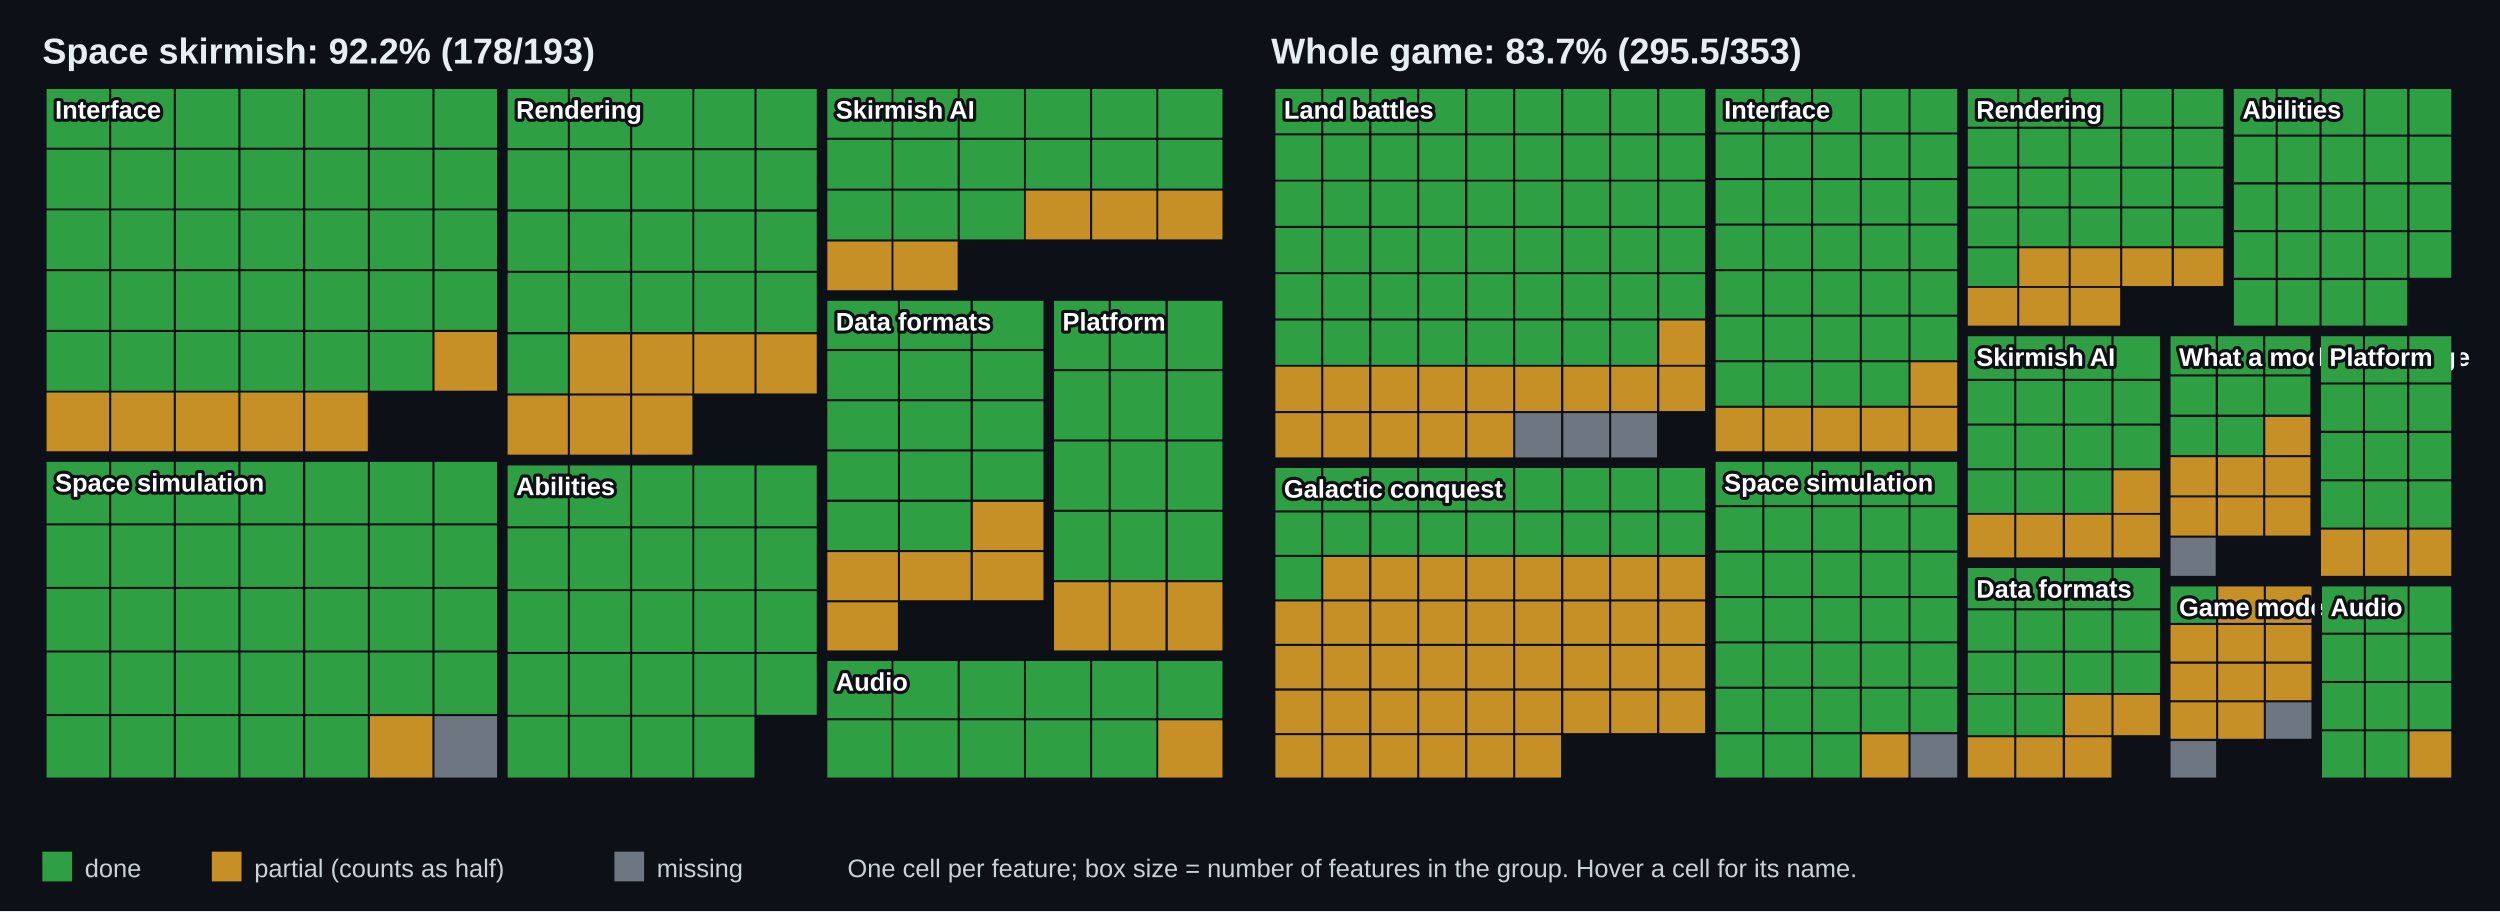
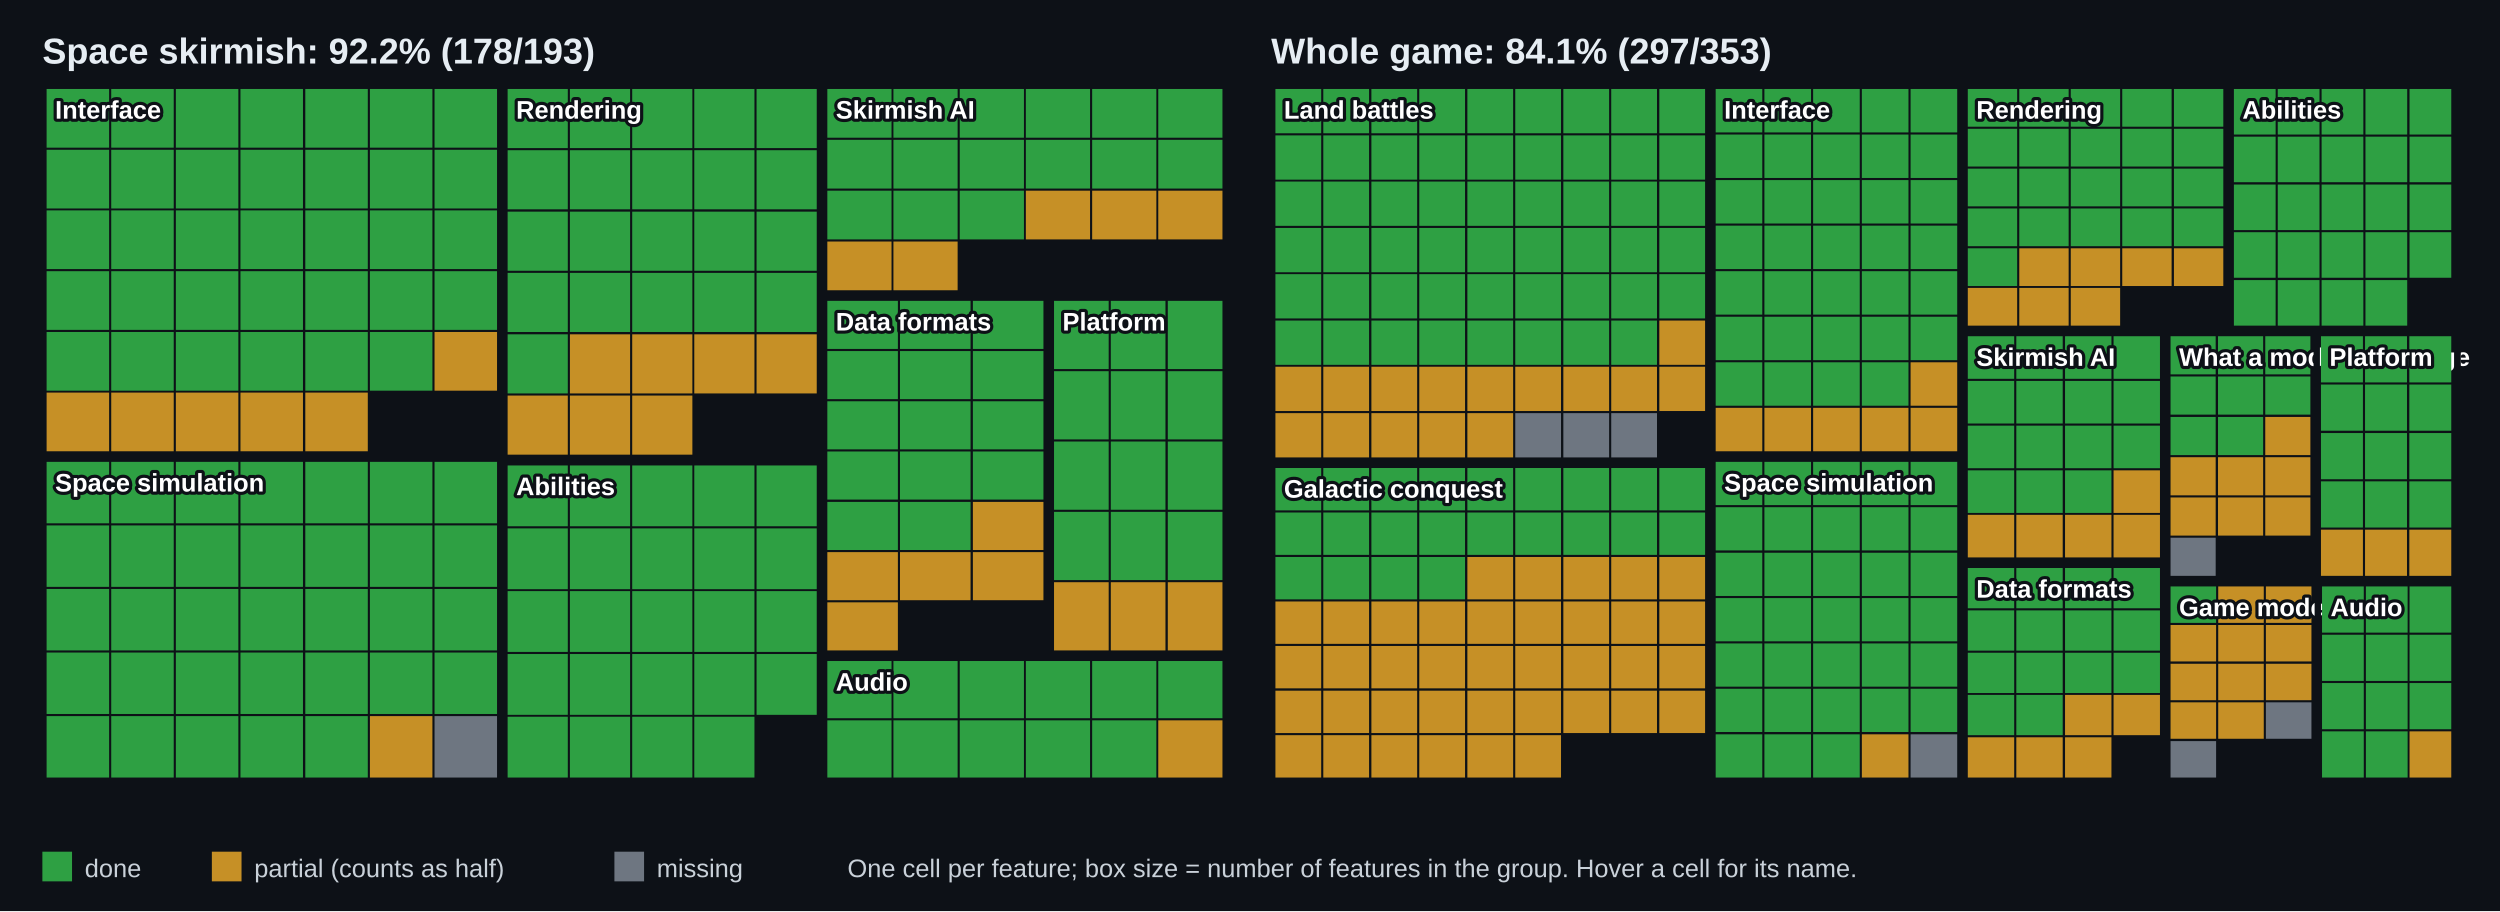
<svg xmlns="http://www.w3.org/2000/svg" viewBox="0 0 1180 430" width="1180" height="430" font-family="Segoe UI, Arial, sans-serif">
  <style>.title{font-size:17px;font-weight:700;fill:#e6edf3}.lab{font-size:12px;font-weight:700;fill:#fff}.lab.bg{stroke:#0d1117;stroke-width:3px;stroke-linejoin:round}.key{font-size:12px;fill:#c9d1d9}</style>
  <rect width="1180" height="430" fill="#0d1117" />
  <text x="20" y="30" class="title">Space skirmish: 92.2% (178/193)</text>
  <rect x="20" y="40" width="560" height="330" fill="#0d1117" />
  <rect x="22.0" y="42.0" width="29.5" height="27.7" fill="#2ea043" />
  <rect x="52.5" y="42.0" width="29.5" height="27.7" fill="#2ea043" />
  <rect x="83.0" y="42.0" width="29.5" height="27.7" fill="#2ea043" />
  <rect x="113.5" y="42.0" width="29.5" height="27.7" fill="#2ea043" />
  <rect x="144.1" y="42.0" width="29.5" height="27.7" fill="#2ea043" />
  <rect x="174.6" y="42.0" width="29.5" height="27.7" fill="#2ea043" />
  <rect x="205.1" y="42.0" width="29.5" height="27.7" fill="#2ea043" />
  <rect x="22.0" y="70.7" width="29.5" height="27.7" fill="#2ea043" />
  <rect x="52.5" y="70.7" width="29.5" height="27.7" fill="#2ea043" />
  <rect x="83.0" y="70.7" width="29.5" height="27.7" fill="#2ea043" />
  <rect x="113.5" y="70.7" width="29.5" height="27.7" fill="#2ea043" />
  <rect x="144.1" y="70.7" width="29.5" height="27.7" fill="#2ea043" />
  <rect x="174.6" y="70.7" width="29.5" height="27.7" fill="#2ea043" />
  <rect x="205.1" y="70.7" width="29.5" height="27.7" fill="#2ea043" />
  <rect x="22.0" y="99.3" width="29.5" height="27.7" fill="#2ea043" />
  <rect x="52.5" y="99.3" width="29.5" height="27.7" fill="#2ea043" />
  <rect x="83.0" y="99.3" width="29.5" height="27.7" fill="#2ea043" />
  <rect x="113.5" y="99.3" width="29.5" height="27.7" fill="#2ea043" />
  <rect x="144.1" y="99.3" width="29.5" height="27.7" fill="#2ea043" />
  <rect x="174.6" y="99.3" width="29.5" height="27.7" fill="#2ea043" />
  <rect x="205.1" y="99.3" width="29.5" height="27.7" fill="#2ea043" />
  <rect x="22.0" y="128.0" width="29.5" height="27.7" fill="#2ea043" />
  <rect x="52.5" y="128.0" width="29.5" height="27.7" fill="#2ea043" />
  <rect x="83.0" y="128.0" width="29.5" height="27.7" fill="#2ea043" />
  <rect x="113.5" y="128.0" width="29.5" height="27.7" fill="#2ea043" />
  <rect x="144.1" y="128.0" width="29.5" height="27.7" fill="#2ea043" />
  <rect x="174.6" y="128.0" width="29.5" height="27.7" fill="#2ea043" />
  <rect x="205.1" y="128.0" width="29.5" height="27.7" fill="#2ea043" />
  <rect x="22.0" y="156.7" width="29.5" height="27.7" fill="#2ea043" />
  <rect x="52.5" y="156.7" width="29.5" height="27.7" fill="#2ea043" />
  <rect x="83.0" y="156.7" width="29.5" height="27.7" fill="#2ea043" />
  <rect x="113.5" y="156.7" width="29.5" height="27.7" fill="#2ea043" />
  <rect x="144.1" y="156.7" width="29.5" height="27.7" fill="#2ea043" />
  <rect x="174.6" y="156.7" width="29.5" height="27.7" fill="#2ea043" />
  <rect x="205.1" y="156.7" width="29.5" height="27.7" fill="#c69026" />
  <rect x="22.0" y="185.3" width="29.5" height="27.7" fill="#c69026" />
  <rect x="52.5" y="185.3" width="29.5" height="27.7" fill="#c69026" />
  <rect x="83.0" y="185.3" width="29.5" height="27.7" fill="#c69026" />
  <rect x="113.5" y="185.3" width="29.5" height="27.7" fill="#c69026" />
  <rect x="144.1" y="185.3" width="29.5" height="27.7" fill="#c69026" />
  <rect x="20.0" y="40.0" width="217.6" height="176.0" fill="none" stroke="#0d1117" stroke-width="3" />
  <text x="26.0" y="56.0" class="lab bg">Interface</text>
  <text x="26.0" y="56.0" class="lab">Interface</text>
  <rect x="22.0" y="218.0" width="29.5" height="29.0" fill="#2ea043" />
  <rect x="52.5" y="218.0" width="29.5" height="29.0" fill="#2ea043" />
  <rect x="83.0" y="218.0" width="29.5" height="29.0" fill="#2ea043" />
  <rect x="113.5" y="218.0" width="29.5" height="29.0" fill="#2ea043" />
  <rect x="144.1" y="218.0" width="29.5" height="29.0" fill="#2ea043" />
  <rect x="174.6" y="218.0" width="29.5" height="29.0" fill="#2ea043" />
  <rect x="205.1" y="218.0" width="29.5" height="29.0" fill="#2ea043" />
  <rect x="22.0" y="248.0" width="29.5" height="29.0" fill="#2ea043" />
  <rect x="52.5" y="248.0" width="29.5" height="29.0" fill="#2ea043" />
  <rect x="83.0" y="248.0" width="29.5" height="29.0" fill="#2ea043" />
  <rect x="113.5" y="248.0" width="29.5" height="29.0" fill="#2ea043" />
  <rect x="144.1" y="248.0" width="29.5" height="29.0" fill="#2ea043" />
  <rect x="174.6" y="248.0" width="29.5" height="29.0" fill="#2ea043" />
  <rect x="205.1" y="248.0" width="29.5" height="29.0" fill="#2ea043" />
  <rect x="22.0" y="278.0" width="29.5" height="29.0" fill="#2ea043" />
  <rect x="52.5" y="278.0" width="29.5" height="29.0" fill="#2ea043" />
  <rect x="83.0" y="278.0" width="29.5" height="29.0" fill="#2ea043" />
  <rect x="113.5" y="278.0" width="29.5" height="29.0" fill="#2ea043" />
  <rect x="144.1" y="278.0" width="29.5" height="29.0" fill="#2ea043" />
  <rect x="174.6" y="278.0" width="29.5" height="29.0" fill="#2ea043" />
  <rect x="205.1" y="278.0" width="29.5" height="29.0" fill="#2ea043" />
  <rect x="22.0" y="308.0" width="29.5" height="29.0" fill="#2ea043" />
  <rect x="52.5" y="308.0" width="29.5" height="29.0" fill="#2ea043" />
  <rect x="83.0" y="308.0" width="29.5" height="29.0" fill="#2ea043" />
  <rect x="113.5" y="308.0" width="29.5" height="29.0" fill="#2ea043" />
  <rect x="144.1" y="308.0" width="29.5" height="29.0" fill="#2ea043" />
  <rect x="174.6" y="308.0" width="29.5" height="29.0" fill="#2ea043" />
  <rect x="205.1" y="308.0" width="29.5" height="29.0" fill="#2ea043" />
  <rect x="22.0" y="338.0" width="29.5" height="29.0" fill="#2ea043" />
  <rect x="52.5" y="338.0" width="29.5" height="29.0" fill="#2ea043" />
  <rect x="83.0" y="338.0" width="29.5" height="29.0" fill="#2ea043" />
  <rect x="113.5" y="338.0" width="29.5" height="29.0" fill="#2ea043" />
  <rect x="144.1" y="338.0" width="29.5" height="29.0" fill="#2ea043" />
  <rect x="174.6" y="338.0" width="29.5" height="29.0" fill="#c69026" />
  <rect x="205.1" y="338.0" width="29.5" height="29.0" fill="#6e7681" />
  <rect x="20.0" y="216.0" width="217.6" height="154.0" fill="none" stroke="#0d1117" stroke-width="3" />
  <text x="26.0" y="232.0" class="lab bg">Space simulation</text>
  <text x="26.0" y="232.0" class="lab">Space simulation</text>
  <rect x="239.6" y="42.0" width="28.4" height="27.9" fill="#2ea043" />
  <rect x="269.0" y="42.0" width="28.4" height="27.9" fill="#2ea043" />
  <rect x="298.4" y="42.0" width="28.4" height="27.9" fill="#2ea043" />
  <rect x="327.7" y="42.0" width="28.4" height="27.9" fill="#2ea043" />
  <rect x="357.1" y="42.0" width="28.4" height="27.9" fill="#2ea043" />
  <rect x="239.6" y="70.9" width="28.4" height="27.9" fill="#2ea043" />
  <rect x="269.0" y="70.9" width="28.4" height="27.9" fill="#2ea043" />
  <rect x="298.4" y="70.9" width="28.4" height="27.9" fill="#2ea043" />
  <rect x="327.7" y="70.9" width="28.4" height="27.9" fill="#2ea043" />
  <rect x="357.1" y="70.9" width="28.4" height="27.9" fill="#2ea043" />
  <rect x="239.6" y="99.9" width="28.4" height="27.9" fill="#2ea043" />
  <rect x="269.0" y="99.9" width="28.4" height="27.9" fill="#2ea043" />
  <rect x="298.4" y="99.9" width="28.4" height="27.9" fill="#2ea043" />
  <rect x="327.7" y="99.9" width="28.4" height="27.9" fill="#2ea043" />
  <rect x="357.1" y="99.9" width="28.4" height="27.9" fill="#2ea043" />
  <rect x="239.6" y="128.8" width="28.4" height="27.9" fill="#2ea043" />
  <rect x="269.0" y="128.8" width="28.4" height="27.9" fill="#2ea043" />
  <rect x="298.4" y="128.8" width="28.4" height="27.9" fill="#2ea043" />
  <rect x="327.7" y="128.8" width="28.4" height="27.9" fill="#2ea043" />
  <rect x="357.1" y="128.8" width="28.4" height="27.9" fill="#2ea043" />
  <rect x="239.6" y="157.8" width="28.4" height="27.9" fill="#2ea043" />
  <rect x="269.0" y="157.8" width="28.4" height="27.9" fill="#c69026" />
  <rect x="298.4" y="157.8" width="28.4" height="27.9" fill="#c69026" />
  <rect x="327.7" y="157.8" width="28.4" height="27.9" fill="#c69026" />
  <rect x="357.1" y="157.8" width="28.4" height="27.9" fill="#c69026" />
  <rect x="239.6" y="186.7" width="28.4" height="27.9" fill="#c69026" />
  <rect x="269.0" y="186.7" width="28.4" height="27.9" fill="#c69026" />
  <rect x="298.4" y="186.7" width="28.4" height="27.9" fill="#c69026" />
  <rect x="237.6" y="40.0" width="150.9" height="177.7" fill="none" stroke="#0d1117" stroke-width="3" />
  <text x="243.6" y="56.0" class="lab bg">Rendering</text>
  <text x="243.6" y="56.0" class="lab">Rendering</text>
  <rect x="239.6" y="219.7" width="28.4" height="28.7" fill="#2ea043" />
  <rect x="269.0" y="219.7" width="28.4" height="28.7" fill="#2ea043" />
  <rect x="298.4" y="219.7" width="28.4" height="28.7" fill="#2ea043" />
  <rect x="327.7" y="219.7" width="28.4" height="28.7" fill="#2ea043" />
  <rect x="357.1" y="219.7" width="28.4" height="28.7" fill="#2ea043" />
  <rect x="239.6" y="249.4" width="28.4" height="28.7" fill="#2ea043" />
  <rect x="269.0" y="249.4" width="28.4" height="28.7" fill="#2ea043" />
  <rect x="298.4" y="249.4" width="28.4" height="28.7" fill="#2ea043" />
  <rect x="327.7" y="249.4" width="28.4" height="28.7" fill="#2ea043" />
  <rect x="357.1" y="249.4" width="28.4" height="28.7" fill="#2ea043" />
  <rect x="239.6" y="279.0" width="28.4" height="28.7" fill="#2ea043" />
  <rect x="269.0" y="279.0" width="28.4" height="28.7" fill="#2ea043" />
  <rect x="298.4" y="279.0" width="28.4" height="28.7" fill="#2ea043" />
  <rect x="327.7" y="279.0" width="28.4" height="28.7" fill="#2ea043" />
  <rect x="357.1" y="279.0" width="28.4" height="28.7" fill="#2ea043" />
  <rect x="239.6" y="308.7" width="28.4" height="28.7" fill="#2ea043" />
  <rect x="269.0" y="308.7" width="28.4" height="28.7" fill="#2ea043" />
  <rect x="298.4" y="308.7" width="28.4" height="28.7" fill="#2ea043" />
  <rect x="327.7" y="308.7" width="28.4" height="28.7" fill="#2ea043" />
  <rect x="357.1" y="308.7" width="28.4" height="28.7" fill="#2ea043" />
  <rect x="239.6" y="338.3" width="28.4" height="28.7" fill="#2ea043" />
  <rect x="269.0" y="338.3" width="28.4" height="28.7" fill="#2ea043" />
  <rect x="298.4" y="338.3" width="28.4" height="28.7" fill="#2ea043" />
  <rect x="327.7" y="338.3" width="28.4" height="28.7" fill="#2ea043" />
  <rect x="237.6" y="217.7" width="150.9" height="152.3" fill="none" stroke="#0d1117" stroke-width="3" />
  <text x="243.6" y="233.7" class="lab bg">Abilities</text>
  <text x="243.6" y="233.7" class="lab">Abilities</text>
  <rect x="390.5" y="42.0" width="30.3" height="23.0" fill="#2ea043" />
  <rect x="421.7" y="42.0" width="30.3" height="23.0" fill="#2ea043" />
  <rect x="453.0" y="42.0" width="30.3" height="23.0" fill="#2ea043" />
  <rect x="484.2" y="42.0" width="30.3" height="23.0" fill="#2ea043" />
  <rect x="515.5" y="42.0" width="30.3" height="23.0" fill="#2ea043" />
  <rect x="546.7" y="42.0" width="30.3" height="23.0" fill="#2ea043" />
  <rect x="390.5" y="66.0" width="30.3" height="23.0" fill="#2ea043" />
  <rect x="421.7" y="66.0" width="30.3" height="23.0" fill="#2ea043" />
  <rect x="453.0" y="66.0" width="30.3" height="23.0" fill="#2ea043" />
  <rect x="484.2" y="66.0" width="30.3" height="23.0" fill="#2ea043" />
  <rect x="515.5" y="66.0" width="30.3" height="23.0" fill="#2ea043" />
  <rect x="546.7" y="66.0" width="30.3" height="23.0" fill="#2ea043" />
  <rect x="390.5" y="90.0" width="30.3" height="23.0" fill="#2ea043" />
  <rect x="421.7" y="90.0" width="30.3" height="23.0" fill="#2ea043" />
  <rect x="453.0" y="90.0" width="30.3" height="23.0" fill="#2ea043" />
  <rect x="484.2" y="90.0" width="30.3" height="23.0" fill="#c69026" />
  <rect x="515.5" y="90.0" width="30.3" height="23.0" fill="#c69026" />
  <rect x="546.7" y="90.0" width="30.3" height="23.0" fill="#c69026" />
  <rect x="390.5" y="114.0" width="30.3" height="23.0" fill="#c69026" />
  <rect x="421.7" y="114.0" width="30.3" height="23.0" fill="#c69026" />
  <rect x="388.5" y="40.0" width="191.5" height="100.0" fill="none" stroke="#0d1117" stroke-width="3" />
  <text x="394.5" y="56.0" class="lab bg">Skirmish AI</text>
  <text x="394.5" y="56.0" class="lab">Skirmish AI</text>
  <rect x="390.5" y="142.0" width="33.3" height="22.7" fill="#2ea043" />
  <rect x="424.8" y="142.0" width="33.3" height="22.7" fill="#2ea043" />
  <rect x="459.2" y="142.0" width="33.3" height="22.7" fill="#2ea043" />
  <rect x="390.5" y="165.7" width="33.3" height="22.7" fill="#2ea043" />
  <rect x="424.8" y="165.7" width="33.3" height="22.7" fill="#2ea043" />
  <rect x="459.2" y="165.7" width="33.3" height="22.7" fill="#2ea043" />
  <rect x="390.5" y="189.4" width="33.3" height="22.7" fill="#2ea043" />
  <rect x="424.8" y="189.4" width="33.3" height="22.7" fill="#2ea043" />
  <rect x="459.2" y="189.4" width="33.3" height="22.7" fill="#2ea043" />
  <rect x="390.5" y="213.1" width="33.3" height="22.7" fill="#2ea043" />
  <rect x="424.8" y="213.1" width="33.3" height="22.7" fill="#2ea043" />
  <rect x="459.2" y="213.1" width="33.3" height="22.7" fill="#2ea043" />
  <rect x="390.5" y="236.9" width="33.3" height="22.7" fill="#2ea043" />
  <rect x="424.8" y="236.9" width="33.3" height="22.7" fill="#2ea043" />
  <rect x="459.2" y="236.9" width="33.3" height="22.7" fill="#c69026" />
  <rect x="390.5" y="260.6" width="33.3" height="22.7" fill="#c69026" />
  <rect x="424.8" y="260.6" width="33.3" height="22.7" fill="#c69026" />
  <rect x="459.2" y="260.6" width="33.3" height="22.7" fill="#c69026" />
  <rect x="390.5" y="284.3" width="33.3" height="22.7" fill="#c69026" />
  <rect x="388.5" y="140.0" width="107.0" height="170.0" fill="none" stroke="#0d1117" stroke-width="3" />
  <text x="394.5" y="156.0" class="lab bg">Data formats</text>
  <text x="394.5" y="156.0" class="lab">Data formats</text>
  <rect x="497.5" y="142.0" width="25.8" height="32.2" fill="#2ea043" />
  <rect x="524.3" y="142.0" width="25.8" height="32.2" fill="#2ea043" />
  <rect x="551.2" y="142.0" width="25.8" height="32.2" fill="#2ea043" />
  <rect x="497.5" y="175.2" width="25.8" height="32.2" fill="#2ea043" />
  <rect x="524.3" y="175.2" width="25.8" height="32.2" fill="#2ea043" />
  <rect x="551.2" y="175.2" width="25.8" height="32.2" fill="#2ea043" />
  <rect x="497.5" y="208.4" width="25.8" height="32.2" fill="#2ea043" />
  <rect x="524.3" y="208.4" width="25.8" height="32.2" fill="#2ea043" />
  <rect x="551.2" y="208.4" width="25.8" height="32.2" fill="#2ea043" />
  <rect x="497.5" y="241.6" width="25.8" height="32.2" fill="#2ea043" />
  <rect x="524.3" y="241.6" width="25.8" height="32.2" fill="#2ea043" />
  <rect x="551.2" y="241.6" width="25.8" height="32.2" fill="#2ea043" />
  <rect x="497.5" y="274.8" width="25.8" height="32.2" fill="#c69026" />
  <rect x="524.3" y="274.8" width="25.8" height="32.2" fill="#c69026" />
  <rect x="551.2" y="274.8" width="25.8" height="32.2" fill="#c69026" />
  <rect x="495.5" y="140.0" width="84.5" height="170.0" fill="none" stroke="#0d1117" stroke-width="3" />
  <text x="501.5" y="156.0" class="lab bg">Platform</text>
  <text x="501.5" y="156.0" class="lab">Platform</text>
  <rect x="390.5" y="312.0" width="30.3" height="27.0" fill="#2ea043" />
  <rect x="421.7" y="312.0" width="30.3" height="27.0" fill="#2ea043" />
  <rect x="453.0" y="312.0" width="30.3" height="27.0" fill="#2ea043" />
  <rect x="484.2" y="312.0" width="30.3" height="27.0" fill="#2ea043" />
  <rect x="515.5" y="312.0" width="30.3" height="27.0" fill="#2ea043" />
  <rect x="546.7" y="312.0" width="30.3" height="27.0" fill="#2ea043" />
  <rect x="390.5" y="340.0" width="30.3" height="27.0" fill="#2ea043" />
  <rect x="421.7" y="340.0" width="30.3" height="27.0" fill="#2ea043" />
  <rect x="453.0" y="340.0" width="30.3" height="27.0" fill="#2ea043" />
  <rect x="484.2" y="340.0" width="30.3" height="27.0" fill="#2ea043" />
  <rect x="515.5" y="340.0" width="30.3" height="27.0" fill="#2ea043" />
  <rect x="546.7" y="340.0" width="30.3" height="27.0" fill="#c69026" />
  <rect x="388.5" y="310.0" width="191.5" height="60.0" fill="none" stroke="#0d1117" stroke-width="3" />
  <text x="394.5" y="326.0" class="lab bg">Audio</text>
  <text x="394.5" y="326.0" class="lab">Audio</text>
-   <text x="600" y="30" class="title">Whole game: 83.7% (295.5/353)</text>
+   <text x="600" y="30" class="title">Whole game: 84.1% (297/353)</text>
  <rect x="600" y="40" width="560" height="330" fill="#0d1117" />
  <rect x="602.0" y="42.0" width="21.6" height="20.9" fill="#2ea043" />
  <rect x="624.6" y="42.0" width="21.6" height="20.9" fill="#2ea043" />
  <rect x="647.3" y="42.0" width="21.6" height="20.9" fill="#2ea043" />
  <rect x="669.9" y="42.0" width="21.6" height="20.9" fill="#2ea043" />
  <rect x="692.6" y="42.0" width="21.6" height="20.9" fill="#2ea043" />
  <rect x="715.2" y="42.0" width="21.6" height="20.9" fill="#2ea043" />
  <rect x="737.9" y="42.0" width="21.6" height="20.9" fill="#2ea043" />
  <rect x="760.5" y="42.0" width="21.6" height="20.9" fill="#2ea043" />
  <rect x="783.2" y="42.0" width="21.6" height="20.9" fill="#2ea043" />
  <rect x="602.0" y="63.9" width="21.6" height="20.9" fill="#2ea043" />
  <rect x="624.6" y="63.9" width="21.6" height="20.9" fill="#2ea043" />
  <rect x="647.3" y="63.9" width="21.6" height="20.9" fill="#2ea043" />
  <rect x="669.9" y="63.9" width="21.6" height="20.9" fill="#2ea043" />
  <rect x="692.6" y="63.9" width="21.6" height="20.9" fill="#2ea043" />
  <rect x="715.2" y="63.9" width="21.6" height="20.9" fill="#2ea043" />
  <rect x="737.9" y="63.9" width="21.6" height="20.9" fill="#2ea043" />
  <rect x="760.5" y="63.9" width="21.6" height="20.9" fill="#2ea043" />
  <rect x="783.2" y="63.9" width="21.6" height="20.9" fill="#2ea043" />
  <rect x="602.0" y="85.7" width="21.6" height="20.9" fill="#2ea043" />
  <rect x="624.6" y="85.7" width="21.6" height="20.9" fill="#2ea043" />
  <rect x="647.3" y="85.7" width="21.6" height="20.9" fill="#2ea043" />
  <rect x="669.9" y="85.7" width="21.6" height="20.9" fill="#2ea043" />
  <rect x="692.6" y="85.7" width="21.6" height="20.9" fill="#2ea043" />
  <rect x="715.2" y="85.7" width="21.6" height="20.9" fill="#2ea043" />
  <rect x="737.9" y="85.7" width="21.6" height="20.9" fill="#2ea043" />
  <rect x="760.5" y="85.7" width="21.6" height="20.9" fill="#2ea043" />
  <rect x="783.2" y="85.7" width="21.6" height="20.9" fill="#2ea043" />
  <rect x="602.0" y="107.6" width="21.6" height="20.9" fill="#2ea043" />
  <rect x="624.6" y="107.6" width="21.6" height="20.9" fill="#2ea043" />
  <rect x="647.3" y="107.6" width="21.6" height="20.9" fill="#2ea043" />
  <rect x="669.9" y="107.6" width="21.6" height="20.9" fill="#2ea043" />
  <rect x="692.6" y="107.6" width="21.6" height="20.9" fill="#2ea043" />
  <rect x="715.2" y="107.6" width="21.6" height="20.9" fill="#2ea043" />
  <rect x="737.9" y="107.6" width="21.6" height="20.9" fill="#2ea043" />
  <rect x="760.5" y="107.6" width="21.6" height="20.9" fill="#2ea043" />
  <rect x="783.2" y="107.6" width="21.6" height="20.9" fill="#2ea043" />
  <rect x="602.0" y="129.4" width="21.6" height="20.9" fill="#2ea043" />
  <rect x="624.6" y="129.4" width="21.6" height="20.9" fill="#2ea043" />
  <rect x="647.3" y="129.4" width="21.6" height="20.9" fill="#2ea043" />
  <rect x="669.9" y="129.4" width="21.6" height="20.9" fill="#2ea043" />
  <rect x="692.6" y="129.4" width="21.6" height="20.9" fill="#2ea043" />
  <rect x="715.2" y="129.4" width="21.6" height="20.9" fill="#2ea043" />
  <rect x="737.9" y="129.4" width="21.6" height="20.9" fill="#2ea043" />
  <rect x="760.5" y="129.4" width="21.6" height="20.9" fill="#2ea043" />
  <rect x="783.2" y="129.4" width="21.6" height="20.9" fill="#2ea043" />
  <rect x="602.0" y="151.3" width="21.6" height="20.9" fill="#2ea043" />
  <rect x="624.6" y="151.3" width="21.6" height="20.9" fill="#2ea043" />
  <rect x="647.3" y="151.3" width="21.6" height="20.9" fill="#2ea043" />
  <rect x="669.9" y="151.3" width="21.6" height="20.9" fill="#2ea043" />
  <rect x="692.6" y="151.3" width="21.6" height="20.9" fill="#2ea043" />
  <rect x="715.2" y="151.3" width="21.6" height="20.9" fill="#2ea043" />
  <rect x="737.9" y="151.3" width="21.6" height="20.9" fill="#2ea043" />
  <rect x="760.5" y="151.3" width="21.6" height="20.9" fill="#2ea043" />
  <rect x="783.2" y="151.3" width="21.6" height="20.9" fill="#c69026" />
  <rect x="602.0" y="173.1" width="21.6" height="20.9" fill="#c69026" />
  <rect x="624.6" y="173.1" width="21.6" height="20.9" fill="#c69026" />
  <rect x="647.3" y="173.1" width="21.6" height="20.9" fill="#c69026" />
  <rect x="669.9" y="173.1" width="21.6" height="20.9" fill="#c69026" />
  <rect x="692.6" y="173.1" width="21.6" height="20.9" fill="#c69026" />
  <rect x="715.2" y="173.1" width="21.6" height="20.9" fill="#c69026" />
  <rect x="737.9" y="173.1" width="21.6" height="20.9" fill="#c69026" />
  <rect x="760.5" y="173.1" width="21.6" height="20.9" fill="#c69026" />
  <rect x="783.2" y="173.1" width="21.6" height="20.9" fill="#c69026" />
  <rect x="602.0" y="195.0" width="21.6" height="20.9" fill="#c69026" />
  <rect x="624.6" y="195.0" width="21.6" height="20.9" fill="#c69026" />
  <rect x="647.3" y="195.0" width="21.6" height="20.9" fill="#c69026" />
  <rect x="669.9" y="195.0" width="21.6" height="20.9" fill="#c69026" />
  <rect x="692.6" y="195.0" width="21.6" height="20.9" fill="#c69026" />
  <rect x="715.2" y="195.0" width="21.6" height="20.9" fill="#6e7681" />
  <rect x="737.9" y="195.0" width="21.6" height="20.9" fill="#6e7681" />
  <rect x="760.5" y="195.0" width="21.6" height="20.9" fill="#6e7681" />
  <rect x="600.0" y="40.0" width="207.8" height="178.9" fill="none" stroke="#0d1117" stroke-width="3" />
  <text x="606.0" y="56.0" class="lab bg">Land battles</text>
  <text x="606.0" y="56.0" class="lab">Land battles</text>
  <rect x="602.0" y="220.9" width="21.6" height="20.0" fill="#2ea043" />
  <rect x="624.6" y="220.9" width="21.6" height="20.0" fill="#2ea043" />
  <rect x="647.3" y="220.9" width="21.6" height="20.0" fill="#2ea043" />
  <rect x="669.9" y="220.9" width="21.6" height="20.0" fill="#2ea043" />
  <rect x="692.6" y="220.9" width="21.6" height="20.0" fill="#2ea043" />
  <rect x="715.2" y="220.9" width="21.6" height="20.0" fill="#2ea043" />
  <rect x="737.9" y="220.9" width="21.6" height="20.0" fill="#2ea043" />
  <rect x="760.5" y="220.9" width="21.6" height="20.0" fill="#2ea043" />
  <rect x="783.2" y="220.9" width="21.6" height="20.0" fill="#2ea043" />
  <rect x="602.0" y="241.9" width="21.6" height="20.0" fill="#2ea043" />
  <rect x="624.6" y="241.9" width="21.6" height="20.0" fill="#2ea043" />
  <rect x="647.3" y="241.9" width="21.6" height="20.0" fill="#2ea043" />
  <rect x="669.9" y="241.9" width="21.6" height="20.0" fill="#2ea043" />
  <rect x="692.6" y="241.9" width="21.6" height="20.0" fill="#2ea043" />
  <rect x="715.2" y="241.9" width="21.6" height="20.0" fill="#2ea043" />
  <rect x="737.9" y="241.9" width="21.6" height="20.0" fill="#2ea043" />
  <rect x="760.5" y="241.9" width="21.6" height="20.0" fill="#2ea043" />
  <rect x="783.2" y="241.9" width="21.6" height="20.0" fill="#2ea043" />
  <rect x="602.0" y="262.9" width="21.6" height="20.0" fill="#2ea043" />
-   <rect x="624.6" y="262.9" width="21.6" height="20.0" fill="#c69026" />
-   <rect x="647.3" y="262.9" width="21.6" height="20.0" fill="#c69026" />
-   <rect x="669.9" y="262.9" width="21.6" height="20.0" fill="#c69026" />
+   <rect x="624.6" y="262.9" width="21.6" height="20.0" fill="#2ea043" />
+   <rect x="647.3" y="262.9" width="21.6" height="20.0" fill="#2ea043" />
+   <rect x="669.9" y="262.9" width="21.6" height="20.0" fill="#2ea043" />
  <rect x="692.6" y="262.9" width="21.6" height="20.0" fill="#c69026" />
  <rect x="715.2" y="262.9" width="21.6" height="20.0" fill="#c69026" />
  <rect x="737.9" y="262.9" width="21.6" height="20.0" fill="#c69026" />
  <rect x="760.5" y="262.9" width="21.6" height="20.0" fill="#c69026" />
  <rect x="783.2" y="262.9" width="21.6" height="20.0" fill="#c69026" />
  <rect x="602.0" y="283.9" width="21.6" height="20.0" fill="#c69026" />
  <rect x="624.6" y="283.9" width="21.6" height="20.0" fill="#c69026" />
  <rect x="647.3" y="283.9" width="21.6" height="20.0" fill="#c69026" />
  <rect x="669.9" y="283.9" width="21.6" height="20.0" fill="#c69026" />
  <rect x="692.6" y="283.9" width="21.6" height="20.0" fill="#c69026" />
  <rect x="715.2" y="283.9" width="21.6" height="20.0" fill="#c69026" />
  <rect x="737.9" y="283.9" width="21.6" height="20.0" fill="#c69026" />
  <rect x="760.5" y="283.9" width="21.6" height="20.0" fill="#c69026" />
  <rect x="783.2" y="283.9" width="21.6" height="20.0" fill="#c69026" />
  <rect x="602.0" y="304.9" width="21.6" height="20.0" fill="#c69026" />
  <rect x="624.6" y="304.9" width="21.6" height="20.0" fill="#c69026" />
  <rect x="647.3" y="304.9" width="21.6" height="20.0" fill="#c69026" />
  <rect x="669.9" y="304.9" width="21.6" height="20.0" fill="#c69026" />
  <rect x="692.6" y="304.9" width="21.6" height="20.0" fill="#c69026" />
  <rect x="715.2" y="304.9" width="21.6" height="20.0" fill="#c69026" />
  <rect x="737.9" y="304.9" width="21.6" height="20.0" fill="#c69026" />
  <rect x="760.5" y="304.9" width="21.6" height="20.0" fill="#c69026" />
  <rect x="783.2" y="304.9" width="21.6" height="20.0" fill="#c69026" />
  <rect x="602.0" y="326.0" width="21.6" height="20.0" fill="#c69026" />
  <rect x="624.6" y="326.0" width="21.6" height="20.0" fill="#c69026" />
  <rect x="647.3" y="326.0" width="21.6" height="20.0" fill="#c69026" />
  <rect x="669.9" y="326.0" width="21.6" height="20.0" fill="#c69026" />
  <rect x="692.6" y="326.0" width="21.6" height="20.0" fill="#c69026" />
  <rect x="715.2" y="326.0" width="21.6" height="20.0" fill="#c69026" />
  <rect x="737.9" y="326.0" width="21.6" height="20.0" fill="#c69026" />
  <rect x="760.5" y="326.0" width="21.6" height="20.0" fill="#c69026" />
  <rect x="783.2" y="326.0" width="21.6" height="20.0" fill="#c69026" />
  <rect x="602.0" y="347.0" width="21.6" height="20.0" fill="#c69026" />
  <rect x="624.6" y="347.0" width="21.6" height="20.0" fill="#c69026" />
  <rect x="647.3" y="347.0" width="21.6" height="20.0" fill="#c69026" />
  <rect x="669.9" y="347.0" width="21.6" height="20.0" fill="#c69026" />
  <rect x="692.6" y="347.0" width="21.6" height="20.0" fill="#c69026" />
  <rect x="715.2" y="347.0" width="21.6" height="20.0" fill="#c69026" />
  <rect x="600.0" y="218.9" width="207.8" height="151.1" fill="none" stroke="#0d1117" stroke-width="3" />
  <text x="606.0" y="234.9" class="lab bg">Galactic conquest</text>
  <text x="606.0" y="234.9" class="lab">Galactic conquest</text>
  <rect x="809.8" y="42.0" width="22.0" height="20.5" fill="#2ea043" />
  <rect x="832.8" y="42.0" width="22.0" height="20.5" fill="#2ea043" />
  <rect x="855.8" y="42.0" width="22.0" height="20.5" fill="#2ea043" />
  <rect x="878.8" y="42.0" width="22.0" height="20.5" fill="#2ea043" />
  <rect x="901.8" y="42.0" width="22.0" height="20.5" fill="#2ea043" />
  <rect x="809.8" y="63.5" width="22.0" height="20.5" fill="#2ea043" />
  <rect x="832.8" y="63.5" width="22.0" height="20.5" fill="#2ea043" />
  <rect x="855.8" y="63.5" width="22.0" height="20.5" fill="#2ea043" />
  <rect x="878.8" y="63.5" width="22.0" height="20.5" fill="#2ea043" />
  <rect x="901.8" y="63.5" width="22.0" height="20.5" fill="#2ea043" />
  <rect x="809.8" y="85.0" width="22.0" height="20.5" fill="#2ea043" />
  <rect x="832.8" y="85.0" width="22.0" height="20.5" fill="#2ea043" />
  <rect x="855.8" y="85.0" width="22.0" height="20.5" fill="#2ea043" />
  <rect x="878.8" y="85.0" width="22.0" height="20.5" fill="#2ea043" />
  <rect x="901.8" y="85.0" width="22.0" height="20.5" fill="#2ea043" />
  <rect x="809.8" y="106.5" width="22.0" height="20.5" fill="#2ea043" />
  <rect x="832.8" y="106.5" width="22.0" height="20.5" fill="#2ea043" />
  <rect x="855.8" y="106.5" width="22.0" height="20.5" fill="#2ea043" />
  <rect x="878.8" y="106.5" width="22.0" height="20.5" fill="#2ea043" />
  <rect x="901.8" y="106.5" width="22.0" height="20.5" fill="#2ea043" />
  <rect x="809.8" y="128.0" width="22.0" height="20.5" fill="#2ea043" />
  <rect x="832.8" y="128.0" width="22.0" height="20.5" fill="#2ea043" />
  <rect x="855.8" y="128.0" width="22.0" height="20.5" fill="#2ea043" />
  <rect x="878.8" y="128.0" width="22.0" height="20.5" fill="#2ea043" />
  <rect x="901.8" y="128.0" width="22.0" height="20.5" fill="#2ea043" />
  <rect x="809.8" y="149.5" width="22.0" height="20.5" fill="#2ea043" />
  <rect x="832.8" y="149.5" width="22.0" height="20.5" fill="#2ea043" />
  <rect x="855.8" y="149.5" width="22.0" height="20.5" fill="#2ea043" />
  <rect x="878.8" y="149.5" width="22.0" height="20.5" fill="#2ea043" />
  <rect x="901.8" y="149.5" width="22.0" height="20.5" fill="#2ea043" />
  <rect x="809.8" y="171.0" width="22.0" height="20.5" fill="#2ea043" />
  <rect x="832.8" y="171.0" width="22.0" height="20.5" fill="#2ea043" />
  <rect x="855.8" y="171.0" width="22.0" height="20.5" fill="#2ea043" />
  <rect x="878.8" y="171.0" width="22.0" height="20.5" fill="#2ea043" />
  <rect x="901.8" y="171.0" width="22.0" height="20.5" fill="#c69026" />
  <rect x="809.8" y="192.5" width="22.0" height="20.5" fill="#c69026" />
  <rect x="832.8" y="192.5" width="22.0" height="20.5" fill="#c69026" />
  <rect x="855.8" y="192.5" width="22.0" height="20.5" fill="#c69026" />
  <rect x="878.8" y="192.5" width="22.0" height="20.5" fill="#c69026" />
  <rect x="901.8" y="192.5" width="22.0" height="20.5" fill="#c69026" />
  <rect x="807.8" y="40.0" width="119.0" height="176.0" fill="none" stroke="#0d1117" stroke-width="3" />
  <text x="813.8" y="56.0" class="lab bg">Interface</text>
  <text x="813.8" y="56.0" class="lab">Interface</text>
  <rect x="809.8" y="218.0" width="22.0" height="20.4" fill="#2ea043" />
  <rect x="832.8" y="218.0" width="22.0" height="20.4" fill="#2ea043" />
  <rect x="855.8" y="218.0" width="22.0" height="20.4" fill="#2ea043" />
  <rect x="878.8" y="218.0" width="22.0" height="20.4" fill="#2ea043" />
  <rect x="901.8" y="218.0" width="22.0" height="20.4" fill="#2ea043" />
  <rect x="809.8" y="239.4" width="22.0" height="20.4" fill="#2ea043" />
  <rect x="832.8" y="239.4" width="22.0" height="20.4" fill="#2ea043" />
  <rect x="855.8" y="239.4" width="22.0" height="20.4" fill="#2ea043" />
  <rect x="878.8" y="239.4" width="22.0" height="20.4" fill="#2ea043" />
  <rect x="901.8" y="239.4" width="22.0" height="20.4" fill="#2ea043" />
  <rect x="809.8" y="260.9" width="22.0" height="20.4" fill="#2ea043" />
  <rect x="832.8" y="260.9" width="22.0" height="20.4" fill="#2ea043" />
  <rect x="855.8" y="260.9" width="22.0" height="20.4" fill="#2ea043" />
  <rect x="878.8" y="260.9" width="22.0" height="20.4" fill="#2ea043" />
  <rect x="901.8" y="260.9" width="22.0" height="20.4" fill="#2ea043" />
  <rect x="809.8" y="282.3" width="22.0" height="20.4" fill="#2ea043" />
  <rect x="832.8" y="282.3" width="22.0" height="20.4" fill="#2ea043" />
  <rect x="855.8" y="282.3" width="22.0" height="20.4" fill="#2ea043" />
  <rect x="878.8" y="282.3" width="22.0" height="20.4" fill="#2ea043" />
  <rect x="901.8" y="282.3" width="22.0" height="20.4" fill="#2ea043" />
  <rect x="809.8" y="303.7" width="22.0" height="20.4" fill="#2ea043" />
  <rect x="832.8" y="303.7" width="22.0" height="20.4" fill="#2ea043" />
  <rect x="855.8" y="303.7" width="22.0" height="20.4" fill="#2ea043" />
  <rect x="878.8" y="303.7" width="22.0" height="20.4" fill="#2ea043" />
  <rect x="901.8" y="303.7" width="22.0" height="20.4" fill="#2ea043" />
  <rect x="809.8" y="325.1" width="22.0" height="20.4" fill="#2ea043" />
  <rect x="832.8" y="325.1" width="22.0" height="20.4" fill="#2ea043" />
  <rect x="855.8" y="325.1" width="22.0" height="20.4" fill="#2ea043" />
  <rect x="878.8" y="325.1" width="22.0" height="20.4" fill="#2ea043" />
  <rect x="901.8" y="325.1" width="22.0" height="20.4" fill="#2ea043" />
  <rect x="809.8" y="346.6" width="22.0" height="20.4" fill="#2ea043" />
  <rect x="832.8" y="346.6" width="22.0" height="20.4" fill="#2ea043" />
  <rect x="855.8" y="346.6" width="22.0" height="20.4" fill="#2ea043" />
  <rect x="878.8" y="346.6" width="22.0" height="20.4" fill="#c69026" />
  <rect x="901.8" y="346.6" width="22.0" height="20.4" fill="#6e7681" />
  <rect x="807.8" y="216.0" width="119.0" height="154.0" fill="none" stroke="#0d1117" stroke-width="3" />
  <text x="813.8" y="232.0" class="lab bg">Space simulation</text>
  <text x="813.8" y="232.0" class="lab">Space simulation</text>
  <rect x="928.8" y="42.0" width="23.3" height="17.8" fill="#2ea043" />
  <rect x="953.1" y="42.0" width="23.3" height="17.8" fill="#2ea043" />
  <rect x="977.4" y="42.0" width="23.3" height="17.8" fill="#2ea043" />
  <rect x="1001.7" y="42.0" width="23.3" height="17.8" fill="#2ea043" />
  <rect x="1026.1" y="42.0" width="23.3" height="17.8" fill="#2ea043" />
  <rect x="928.8" y="60.8" width="23.3" height="17.8" fill="#2ea043" />
  <rect x="953.1" y="60.8" width="23.3" height="17.8" fill="#2ea043" />
  <rect x="977.4" y="60.8" width="23.3" height="17.8" fill="#2ea043" />
  <rect x="1001.7" y="60.8" width="23.3" height="17.8" fill="#2ea043" />
  <rect x="1026.1" y="60.8" width="23.3" height="17.8" fill="#2ea043" />
  <rect x="928.8" y="79.6" width="23.3" height="17.8" fill="#2ea043" />
  <rect x="953.1" y="79.6" width="23.3" height="17.8" fill="#2ea043" />
  <rect x="977.4" y="79.6" width="23.3" height="17.8" fill="#2ea043" />
  <rect x="1001.7" y="79.6" width="23.3" height="17.8" fill="#2ea043" />
  <rect x="1026.1" y="79.6" width="23.3" height="17.8" fill="#2ea043" />
  <rect x="928.8" y="98.4" width="23.3" height="17.8" fill="#2ea043" />
  <rect x="953.1" y="98.4" width="23.3" height="17.8" fill="#2ea043" />
  <rect x="977.4" y="98.4" width="23.3" height="17.8" fill="#2ea043" />
  <rect x="1001.7" y="98.4" width="23.3" height="17.8" fill="#2ea043" />
  <rect x="1026.1" y="98.4" width="23.3" height="17.8" fill="#2ea043" />
  <rect x="928.8" y="117.2" width="23.3" height="17.8" fill="#2ea043" />
  <rect x="953.1" y="117.2" width="23.3" height="17.8" fill="#c69026" />
  <rect x="977.4" y="117.2" width="23.3" height="17.8" fill="#c69026" />
  <rect x="1001.7" y="117.2" width="23.3" height="17.8" fill="#c69026" />
  <rect x="1026.1" y="117.2" width="23.3" height="17.8" fill="#c69026" />
  <rect x="928.8" y="135.9" width="23.3" height="17.8" fill="#c69026" />
  <rect x="953.1" y="135.9" width="23.3" height="17.8" fill="#c69026" />
  <rect x="977.4" y="135.9" width="23.3" height="17.8" fill="#c69026" />
  <rect x="926.8" y="40.0" width="125.6" height="116.7" fill="none" stroke="#0d1117" stroke-width="3" />
  <text x="932.8" y="56.0" class="lab bg">Rendering</text>
  <text x="932.8" y="56.0" class="lab">Rendering</text>
  <rect x="1054.4" y="42.0" width="19.7" height="21.5" fill="#2ea043" />
  <rect x="1075.1" y="42.0" width="19.7" height="21.5" fill="#2ea043" />
  <rect x="1095.8" y="42.0" width="19.7" height="21.5" fill="#2ea043" />
  <rect x="1116.5" y="42.0" width="19.7" height="21.5" fill="#2ea043" />
  <rect x="1137.3" y="42.0" width="19.7" height="21.5" fill="#2ea043" />
  <rect x="1054.4" y="64.5" width="19.7" height="21.5" fill="#2ea043" />
  <rect x="1075.1" y="64.5" width="19.7" height="21.5" fill="#2ea043" />
  <rect x="1095.8" y="64.5" width="19.7" height="21.5" fill="#2ea043" />
  <rect x="1116.5" y="64.5" width="19.7" height="21.5" fill="#2ea043" />
  <rect x="1137.3" y="64.5" width="19.7" height="21.5" fill="#2ea043" />
  <rect x="1054.4" y="87.1" width="19.7" height="21.5" fill="#2ea043" />
  <rect x="1075.1" y="87.1" width="19.7" height="21.5" fill="#2ea043" />
  <rect x="1095.8" y="87.1" width="19.7" height="21.5" fill="#2ea043" />
  <rect x="1116.5" y="87.1" width="19.7" height="21.5" fill="#2ea043" />
  <rect x="1137.3" y="87.1" width="19.7" height="21.5" fill="#2ea043" />
  <rect x="1054.4" y="109.6" width="19.7" height="21.5" fill="#2ea043" />
  <rect x="1075.1" y="109.6" width="19.7" height="21.5" fill="#2ea043" />
  <rect x="1095.8" y="109.6" width="19.7" height="21.5" fill="#2ea043" />
  <rect x="1116.5" y="109.6" width="19.7" height="21.5" fill="#2ea043" />
  <rect x="1137.3" y="109.6" width="19.7" height="21.5" fill="#2ea043" />
  <rect x="1054.4" y="132.2" width="19.7" height="21.5" fill="#2ea043" />
  <rect x="1075.1" y="132.2" width="19.7" height="21.5" fill="#2ea043" />
  <rect x="1095.8" y="132.2" width="19.7" height="21.5" fill="#2ea043" />
  <rect x="1116.5" y="132.2" width="19.7" height="21.5" fill="#2ea043" />
  <rect x="1052.4" y="40.0" width="107.6" height="116.7" fill="none" stroke="#0d1117" stroke-width="3" />
  <text x="1058.4" y="56.0" class="lab bg">Abilities</text>
  <text x="1058.4" y="56.0" class="lab">Abilities</text>
  <rect x="928.8" y="158.7" width="21.9" height="20.1" fill="#2ea043" />
  <rect x="951.7" y="158.7" width="21.9" height="20.1" fill="#2ea043" />
  <rect x="974.7" y="158.7" width="21.9" height="20.1" fill="#2ea043" />
  <rect x="997.6" y="158.7" width="21.9" height="20.1" fill="#2ea043" />
  <rect x="928.8" y="179.8" width="21.9" height="20.1" fill="#2ea043" />
  <rect x="951.7" y="179.8" width="21.9" height="20.1" fill="#2ea043" />
  <rect x="974.7" y="179.8" width="21.9" height="20.1" fill="#2ea043" />
  <rect x="997.6" y="179.8" width="21.9" height="20.1" fill="#2ea043" />
  <rect x="928.8" y="200.9" width="21.9" height="20.1" fill="#2ea043" />
  <rect x="951.7" y="200.9" width="21.9" height="20.1" fill="#2ea043" />
  <rect x="974.7" y="200.9" width="21.9" height="20.1" fill="#2ea043" />
  <rect x="997.6" y="200.9" width="21.9" height="20.1" fill="#2ea043" />
  <rect x="928.8" y="222.0" width="21.9" height="20.1" fill="#2ea043" />
  <rect x="951.7" y="222.0" width="21.9" height="20.1" fill="#2ea043" />
  <rect x="974.7" y="222.0" width="21.9" height="20.1" fill="#2ea043" />
  <rect x="997.6" y="222.0" width="21.9" height="20.1" fill="#c69026" />
  <rect x="928.8" y="243.0" width="21.9" height="20.1" fill="#c69026" />
  <rect x="951.7" y="243.0" width="21.9" height="20.1" fill="#c69026" />
  <rect x="974.7" y="243.0" width="21.9" height="20.1" fill="#c69026" />
  <rect x="997.6" y="243.0" width="21.9" height="20.1" fill="#c69026" />
  <rect x="926.8" y="156.7" width="95.7" height="109.4" fill="none" stroke="#0d1117" stroke-width="3" />
  <text x="932.8" y="172.7" class="lab bg">Skirmish AI</text>
  <text x="932.8" y="172.7" class="lab">Skirmish AI</text>
  <rect x="928.8" y="268.1" width="21.9" height="19.0" fill="#2ea043" />
  <rect x="951.7" y="268.1" width="21.9" height="19.0" fill="#2ea043" />
  <rect x="974.7" y="268.1" width="21.9" height="19.0" fill="#2ea043" />
  <rect x="997.6" y="268.1" width="21.9" height="19.0" fill="#2ea043" />
  <rect x="928.8" y="288.1" width="21.9" height="19.0" fill="#2ea043" />
  <rect x="951.7" y="288.1" width="21.9" height="19.0" fill="#2ea043" />
  <rect x="974.7" y="288.1" width="21.9" height="19.0" fill="#2ea043" />
  <rect x="997.6" y="288.1" width="21.9" height="19.0" fill="#2ea043" />
  <rect x="928.8" y="308.1" width="21.9" height="19.0" fill="#2ea043" />
  <rect x="951.7" y="308.1" width="21.9" height="19.0" fill="#2ea043" />
  <rect x="974.7" y="308.1" width="21.9" height="19.0" fill="#2ea043" />
  <rect x="997.6" y="308.1" width="21.9" height="19.0" fill="#2ea043" />
  <rect x="928.8" y="328.0" width="21.9" height="19.0" fill="#2ea043" />
  <rect x="951.7" y="328.0" width="21.9" height="19.0" fill="#2ea043" />
  <rect x="974.7" y="328.0" width="21.9" height="19.0" fill="#c69026" />
  <rect x="997.6" y="328.0" width="21.9" height="19.0" fill="#c69026" />
  <rect x="928.8" y="348.0" width="21.9" height="19.0" fill="#c69026" />
  <rect x="951.7" y="348.0" width="21.9" height="19.0" fill="#c69026" />
  <rect x="974.7" y="348.0" width="21.9" height="19.0" fill="#c69026" />
  <rect x="926.8" y="266.1" width="95.7" height="103.9" fill="none" stroke="#0d1117" stroke-width="3" />
  <text x="932.8" y="282.1" class="lab bg">Data formats</text>
  <text x="932.8" y="282.1" class="lab">Data formats</text>
  <rect x="1024.5" y="158.7" width="21.3" height="18.0" fill="#2ea043" />
  <rect x="1046.9" y="158.7" width="21.3" height="18.0" fill="#2ea043" />
  <rect x="1069.2" y="158.7" width="21.3" height="18.0" fill="#2ea043" />
  <rect x="1024.5" y="177.7" width="21.3" height="18.0" fill="#2ea043" />
  <rect x="1046.9" y="177.7" width="21.3" height="18.0" fill="#2ea043" />
  <rect x="1069.2" y="177.7" width="21.3" height="18.0" fill="#2ea043" />
  <rect x="1024.5" y="196.8" width="21.3" height="18.0" fill="#2ea043" />
  <rect x="1046.9" y="196.8" width="21.3" height="18.0" fill="#2ea043" />
  <rect x="1069.2" y="196.8" width="21.3" height="18.0" fill="#c69026" />
  <rect x="1024.5" y="215.8" width="21.3" height="18.0" fill="#c69026" />
  <rect x="1046.9" y="215.8" width="21.3" height="18.0" fill="#c69026" />
  <rect x="1069.2" y="215.8" width="21.3" height="18.0" fill="#c69026" />
  <rect x="1024.5" y="234.8" width="21.3" height="18.0" fill="#c69026" />
  <rect x="1046.9" y="234.8" width="21.3" height="18.0" fill="#c69026" />
  <rect x="1069.2" y="234.8" width="21.3" height="18.0" fill="#c69026" />
  <rect x="1024.5" y="253.8" width="21.3" height="18.0" fill="#6e7681" />
  <rect x="1022.5" y="156.7" width="71.0" height="118.1" fill="none" stroke="#0d1117" stroke-width="3" />
  <text x="1028.5" y="172.7" class="lab bg">What a mod can change</text>
  <text x="1028.5" y="172.7" class="lab">What a mod can change</text>
  <rect x="1095.5" y="158.7" width="19.8" height="21.8" fill="#2ea043" />
  <rect x="1116.3" y="158.7" width="19.8" height="21.8" fill="#2ea043" />
  <rect x="1137.2" y="158.7" width="19.8" height="21.8" fill="#2ea043" />
  <rect x="1095.5" y="181.5" width="19.8" height="21.8" fill="#2ea043" />
  <rect x="1116.3" y="181.5" width="19.8" height="21.8" fill="#2ea043" />
  <rect x="1137.2" y="181.5" width="19.8" height="21.8" fill="#2ea043" />
  <rect x="1095.5" y="204.4" width="19.8" height="21.8" fill="#2ea043" />
  <rect x="1116.3" y="204.4" width="19.8" height="21.8" fill="#2ea043" />
  <rect x="1137.2" y="204.4" width="19.8" height="21.8" fill="#2ea043" />
  <rect x="1095.5" y="227.2" width="19.8" height="21.8" fill="#2ea043" />
  <rect x="1116.3" y="227.2" width="19.8" height="21.8" fill="#2ea043" />
  <rect x="1137.2" y="227.2" width="19.8" height="21.8" fill="#2ea043" />
  <rect x="1095.5" y="250.0" width="19.8" height="21.8" fill="#c69026" />
  <rect x="1116.3" y="250.0" width="19.8" height="21.8" fill="#c69026" />
  <rect x="1137.2" y="250.0" width="19.8" height="21.8" fill="#c69026" />
  <rect x="1093.5" y="156.7" width="66.5" height="118.1" fill="none" stroke="#0d1117" stroke-width="3" />
  <text x="1099.5" y="172.7" class="lab bg">Platform</text>
  <text x="1099.5" y="172.7" class="lab">Platform</text>
  <rect x="1024.5" y="276.8" width="21.5" height="17.2" fill="#2ea043" />
  <rect x="1047.0" y="276.8" width="21.5" height="17.2" fill="#c69026" />
  <rect x="1069.5" y="276.8" width="21.5" height="17.2" fill="#c69026" />
  <rect x="1024.5" y="295.0" width="21.5" height="17.2" fill="#c69026" />
  <rect x="1047.0" y="295.0" width="21.5" height="17.2" fill="#c69026" />
  <rect x="1069.5" y="295.0" width="21.5" height="17.2" fill="#c69026" />
  <rect x="1024.5" y="313.3" width="21.5" height="17.2" fill="#c69026" />
  <rect x="1047.0" y="313.3" width="21.5" height="17.2" fill="#c69026" />
  <rect x="1069.5" y="313.3" width="21.5" height="17.2" fill="#c69026" />
  <rect x="1024.5" y="331.5" width="21.5" height="17.2" fill="#c69026" />
  <rect x="1047.0" y="331.5" width="21.5" height="17.2" fill="#c69026" />
  <rect x="1069.5" y="331.5" width="21.5" height="17.2" fill="#6e7681" />
  <rect x="1024.5" y="349.8" width="21.5" height="17.2" fill="#6e7681" />
  <rect x="1022.5" y="274.8" width="71.5" height="95.2" fill="none" stroke="#0d1117" stroke-width="3" />
  <text x="1028.5" y="290.8" class="lab bg">Game modes</text>
  <text x="1028.5" y="290.8" class="lab">Game modes</text>
  <rect x="1096.0" y="276.8" width="19.7" height="21.8" fill="#2ea043" />
  <rect x="1116.7" y="276.8" width="19.7" height="21.8" fill="#2ea043" />
  <rect x="1137.3" y="276.8" width="19.7" height="21.8" fill="#2ea043" />
  <rect x="1096.0" y="299.6" width="19.7" height="21.8" fill="#2ea043" />
  <rect x="1116.7" y="299.6" width="19.7" height="21.8" fill="#2ea043" />
  <rect x="1137.3" y="299.6" width="19.7" height="21.8" fill="#2ea043" />
  <rect x="1096.0" y="322.4" width="19.7" height="21.8" fill="#2ea043" />
  <rect x="1116.7" y="322.4" width="19.7" height="21.8" fill="#2ea043" />
  <rect x="1137.3" y="322.4" width="19.7" height="21.8" fill="#2ea043" />
  <rect x="1096.0" y="345.2" width="19.7" height="21.8" fill="#2ea043" />
  <rect x="1116.7" y="345.2" width="19.7" height="21.8" fill="#2ea043" />
  <rect x="1137.3" y="345.2" width="19.7" height="21.8" fill="#c69026" />
  <rect x="1094.0" y="274.8" width="66.0" height="95.2" fill="none" stroke="#0d1117" stroke-width="3" />
  <text x="1100.0" y="290.8" class="lab bg">Audio</text>
  <text x="1100.0" y="290.8" class="lab">Audio</text>
  <g transform="translate(20 402)">
    <rect width="14" height="14" fill="#2ea043" />
    <text x="20" y="12" class="key">done</text>
    <rect x="80" width="14" height="14" fill="#c69026" />
    <text x="100" y="12" class="key">partial (counts as half)</text>
    <rect x="270" width="14" height="14" fill="#6e7681" />
    <text x="290" y="12" class="key">missing</text>
    <text x="380" y="12" class="key">One cell per feature; box size = number of features in the group. Hover a cell for its name.</text>
  </g>
</svg>
